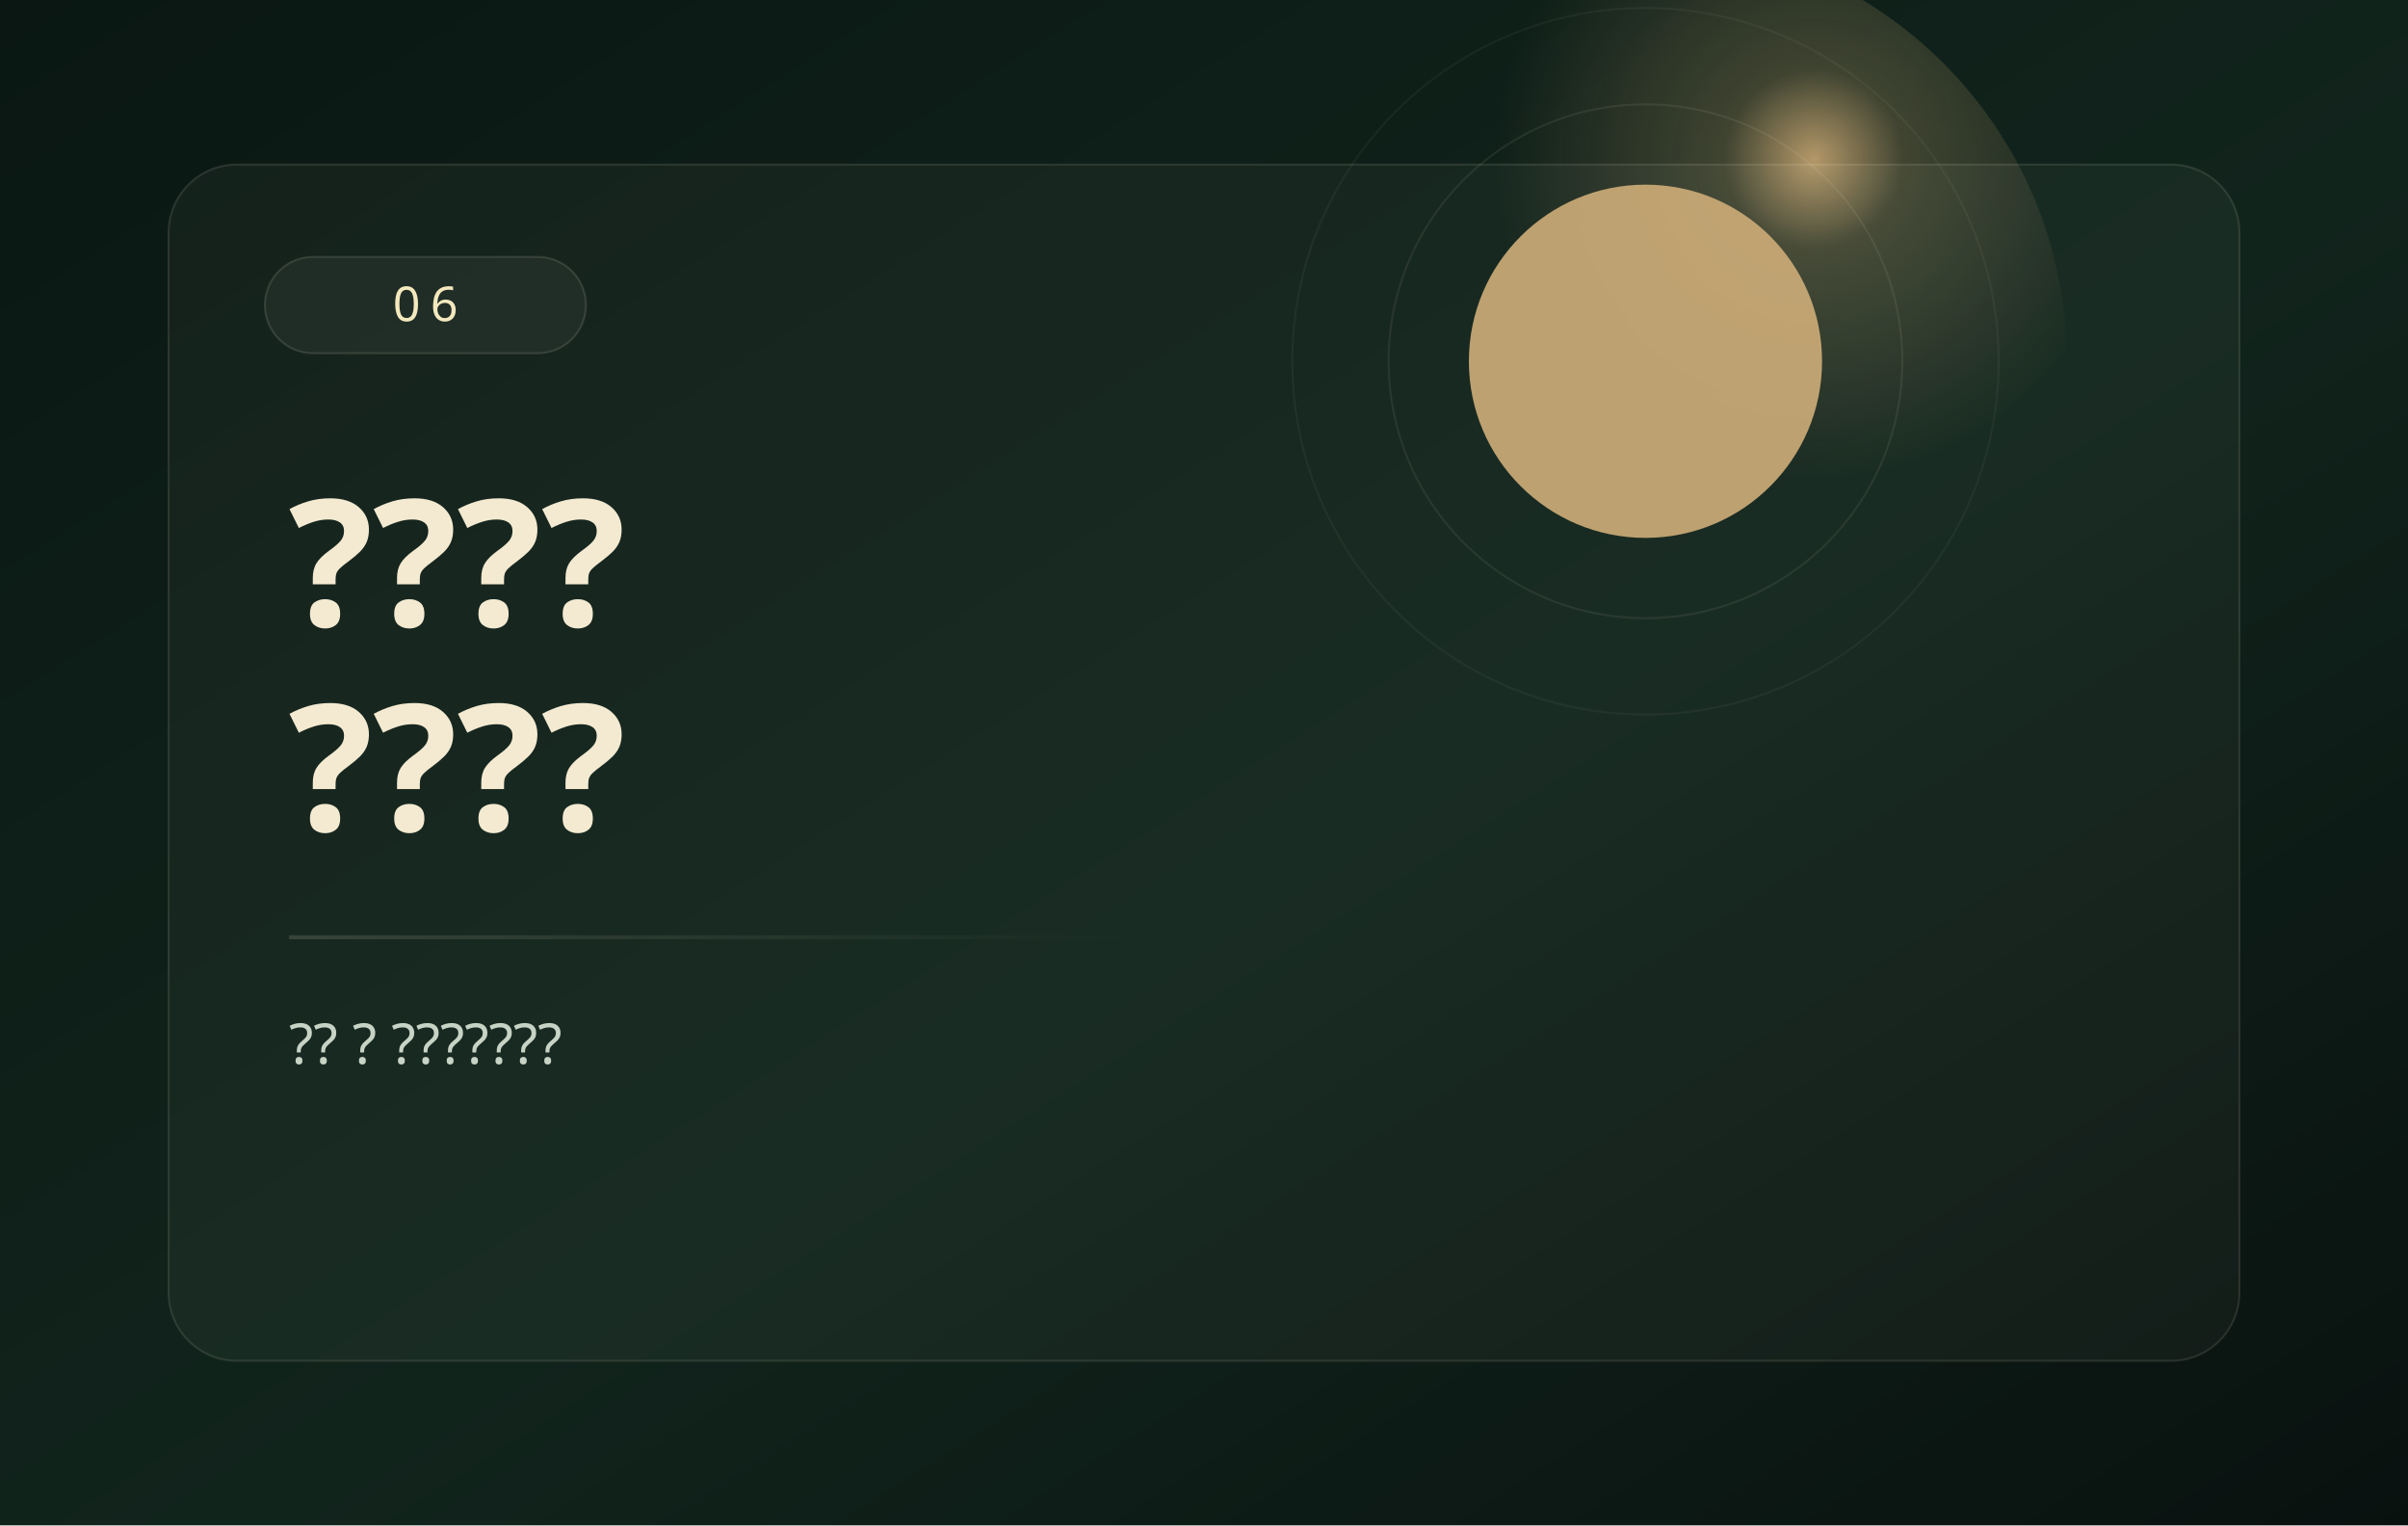
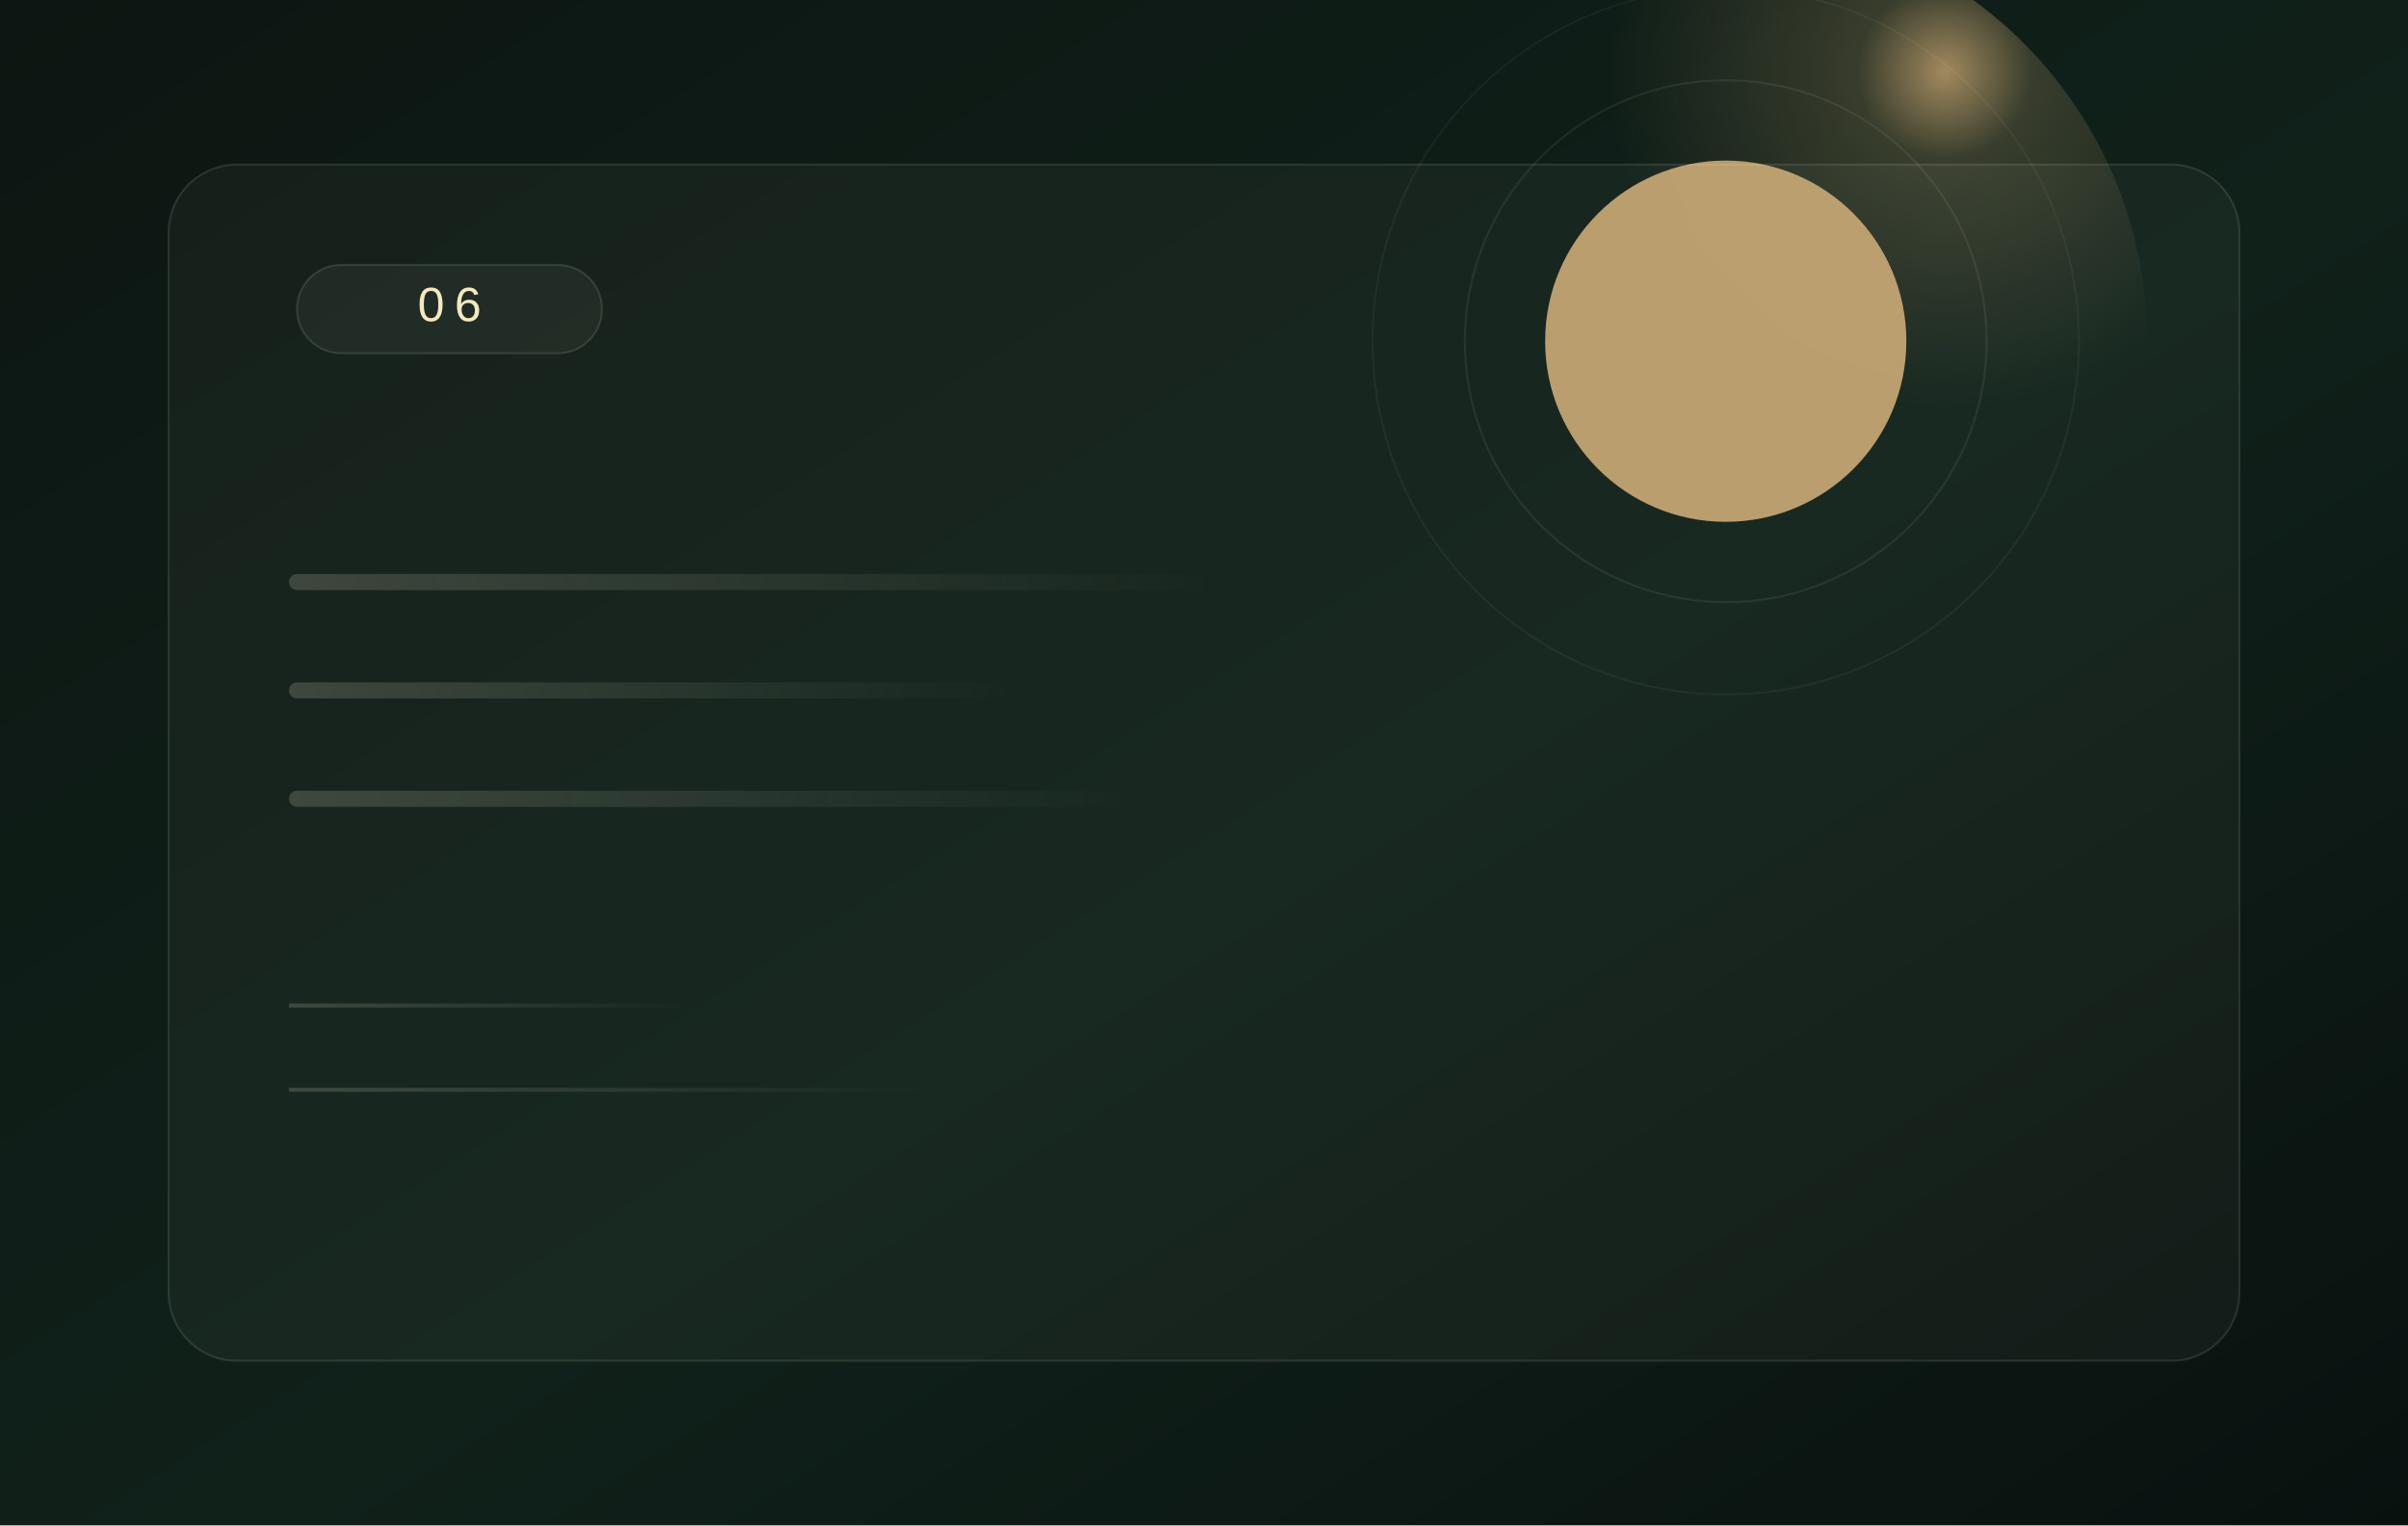
- <svg xmlns="http://www.w3.org/2000/svg" width="1200" height="760" viewBox="0 0 1200 760">
+ <svg xmlns="http://www.w3.org/2000/svg" width="1200" height="760" viewBox="0 0 1200 760" role="img" aria-label="Work cover 06">
  <defs>
    <linearGradient id="bg" x1="0" y1="0" x2="1" y2="1">
-       <stop offset="0%" stop-color="#0a1713" />
-       <stop offset="55%" stop-color="#11241c" />
+       <stop offset="0%" stop-color="#0c1612" />
+       <stop offset="55%" stop-color="#10211a" />
      <stop offset="100%" stop-color="#09110f" />
    </linearGradient>
-     <radialGradient id="glow" cx="70%" cy="26%" r="38%">
-       <stop offset="0%" stop-color="#caa873" stop-opacity="0.88" />
-       <stop offset="28%" stop-color="#caa873" stop-opacity="0.26" />
+     <radialGradient id="glow" cx="76%" cy="18%" r="40%">
+       <stop offset="0%" stop-color="#caa873" stop-opacity="0.78" />
+       <stop offset="26%" stop-color="#caa873" stop-opacity="0.22" />
      <stop offset="100%" stop-color="#caa873" stop-opacity="0" />
    </radialGradient>
    <linearGradient id="line" x1="0" y1="0" x2="1" y2="0">
-       <stop offset="0%" stop-color="#f3ead1" stop-opacity="0.14" />
+       <stop offset="0%" stop-color="#f3ead1" stop-opacity="0.18" />
      <stop offset="100%" stop-color="#f3ead1" stop-opacity="0" />
    </linearGradient>
-     <filter id="soft" x="-20%" y="-20%" width="140%" height="140%">
-       <feGaussianBlur stdDeviation="24" />
-     </filter>
  </defs>
  <rect width="1200" height="760" fill="url(#bg)" />
-   <circle cx="820" cy="180" r="210" fill="url(#glow)" />
-   <circle cx="820" cy="180" r="88" fill="#caa873" fill-opacity="0.92" />
-   <circle cx="820" cy="180" r="128" fill="none" stroke="#f3ead1" stroke-opacity="0.08" />
-   <circle cx="820" cy="180" r="176" fill="none" stroke="#f3ead1" stroke-opacity="0.05" />
+   <circle cx="860" cy="170" r="210" fill="url(#glow)" />
+   <circle cx="860" cy="170" r="90" fill="#caa873" fill-opacity="0.9" />
+   <circle cx="860" cy="170" r="130" fill="none" stroke="#f3ead1" stroke-opacity="0.08" />
+   <circle cx="860" cy="170" r="176" fill="none" stroke="#f3ead1" stroke-opacity="0.05" />
  <rect x="84" y="82" width="1032" height="596" rx="34" fill="#fff8e0" fill-opacity="0.038" stroke="#fff8e0" stroke-opacity="0.11" />
-   <rect x="132" y="128" width="160" height="48" rx="24" fill="#fff8e0" fill-opacity="0.05" stroke="#fff8e0" stroke-opacity="0.12" />
-   <text x="212" y="160" text-anchor="middle" fill="#f4e8bd" font-size="24" font-family="'Microsoft YaHei','PingFang SC',sans-serif" letter-spacing="5">06</text>
-   <text x="144" y="312" fill="#f3ead1" font-size="88" font-family="'Microsoft YaHei','PingFang SC',sans-serif" font-weight="700">????</text>
-   <text x="144" y="414" fill="#f3ead1" font-size="88" font-family="'Microsoft YaHei','PingFang SC',sans-serif" font-weight="700">????</text>
-   <rect x="144" y="466" width="420" height="2" fill="url(#line)" />
-   <text x="144" y="530" fill="#c7d3c5" font-size="28" font-family="'Microsoft YaHei','PingFang SC',sans-serif">?? ? ???????</text>
+   <rect x="148" y="132" width="152" height="44" rx="22" fill="#fff8e0" fill-opacity="0.05" stroke="#fff8e0" stroke-opacity="0.12" />
+   <text x="224" y="160" text-anchor="middle" fill="#f4e8bd" font-size="24" font-family="Arial, Helvetica, sans-serif" letter-spacing="5">06</text>
+   <rect x="144" y="286" width="460" height="8" rx="4" fill="url(#line)" />
+   <rect x="144" y="340" width="360" height="8" rx="4" fill="url(#line)" />
+   <rect x="144" y="394" width="420" height="8" rx="4" fill="url(#line)" />
+   <rect x="144" y="500" width="200" height="2" fill="url(#line)" />
+   <rect x="144" y="542" width="320" height="2" fill="url(#line)" />
</svg>
